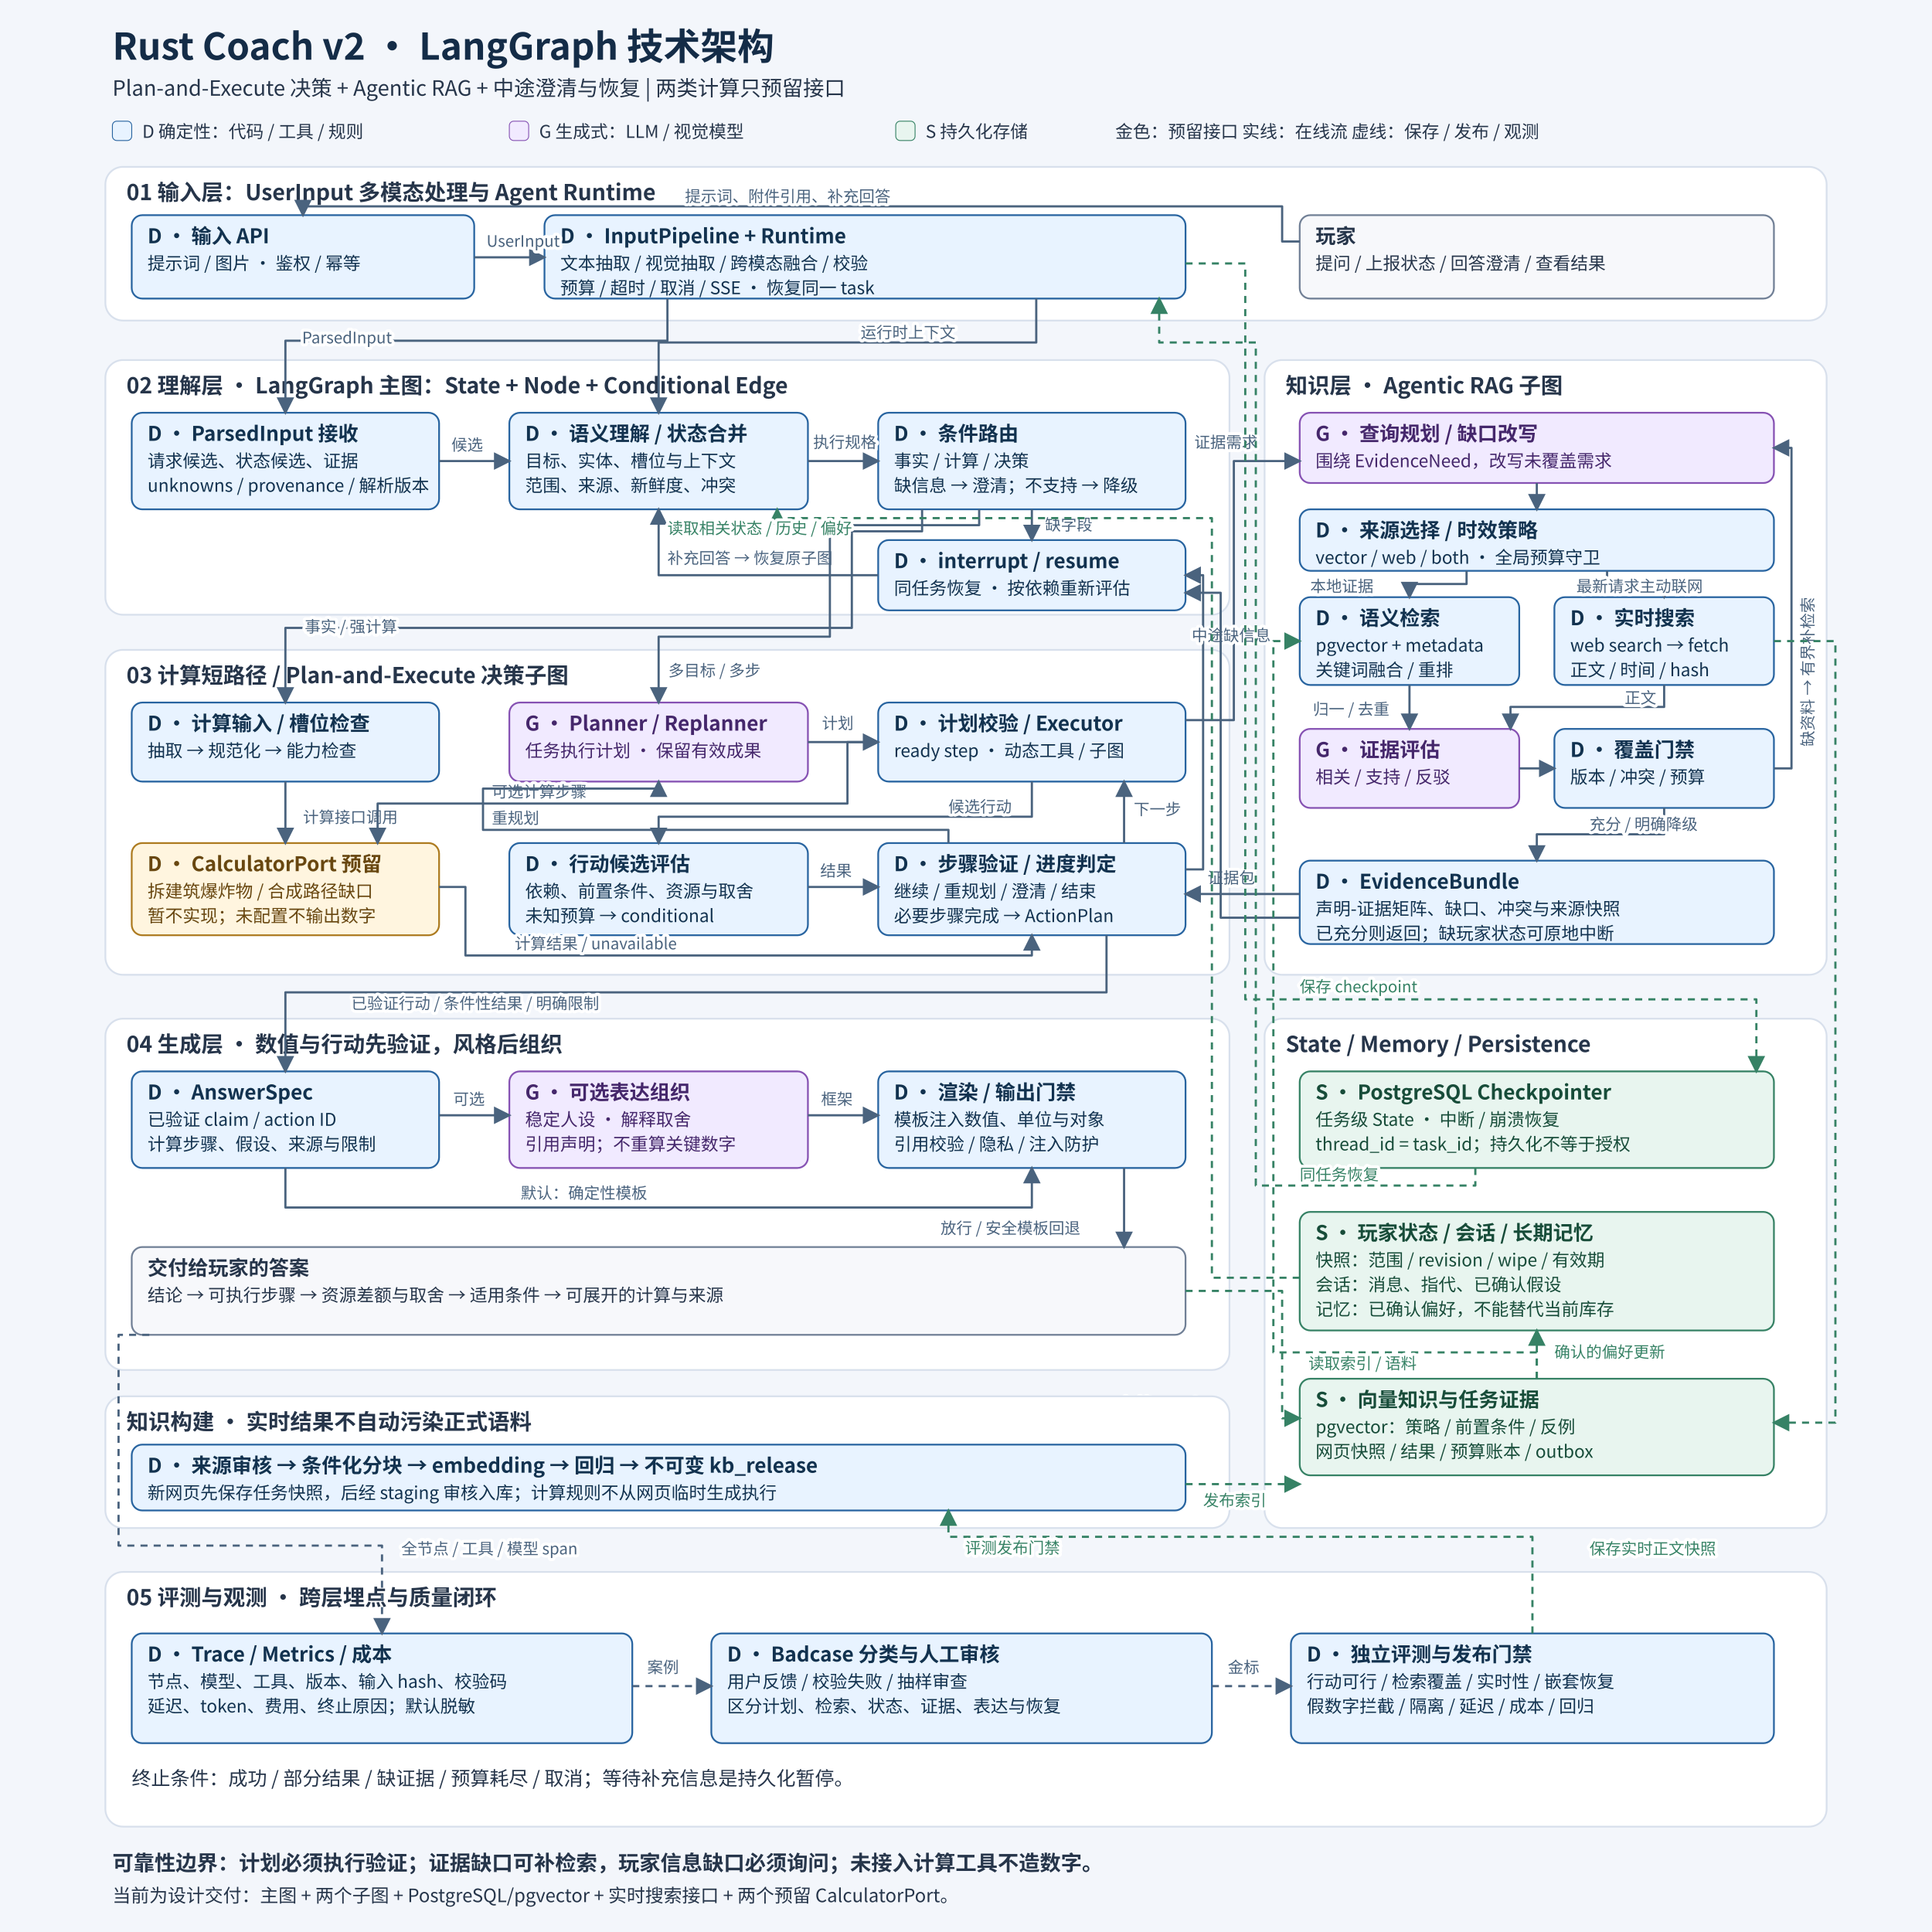
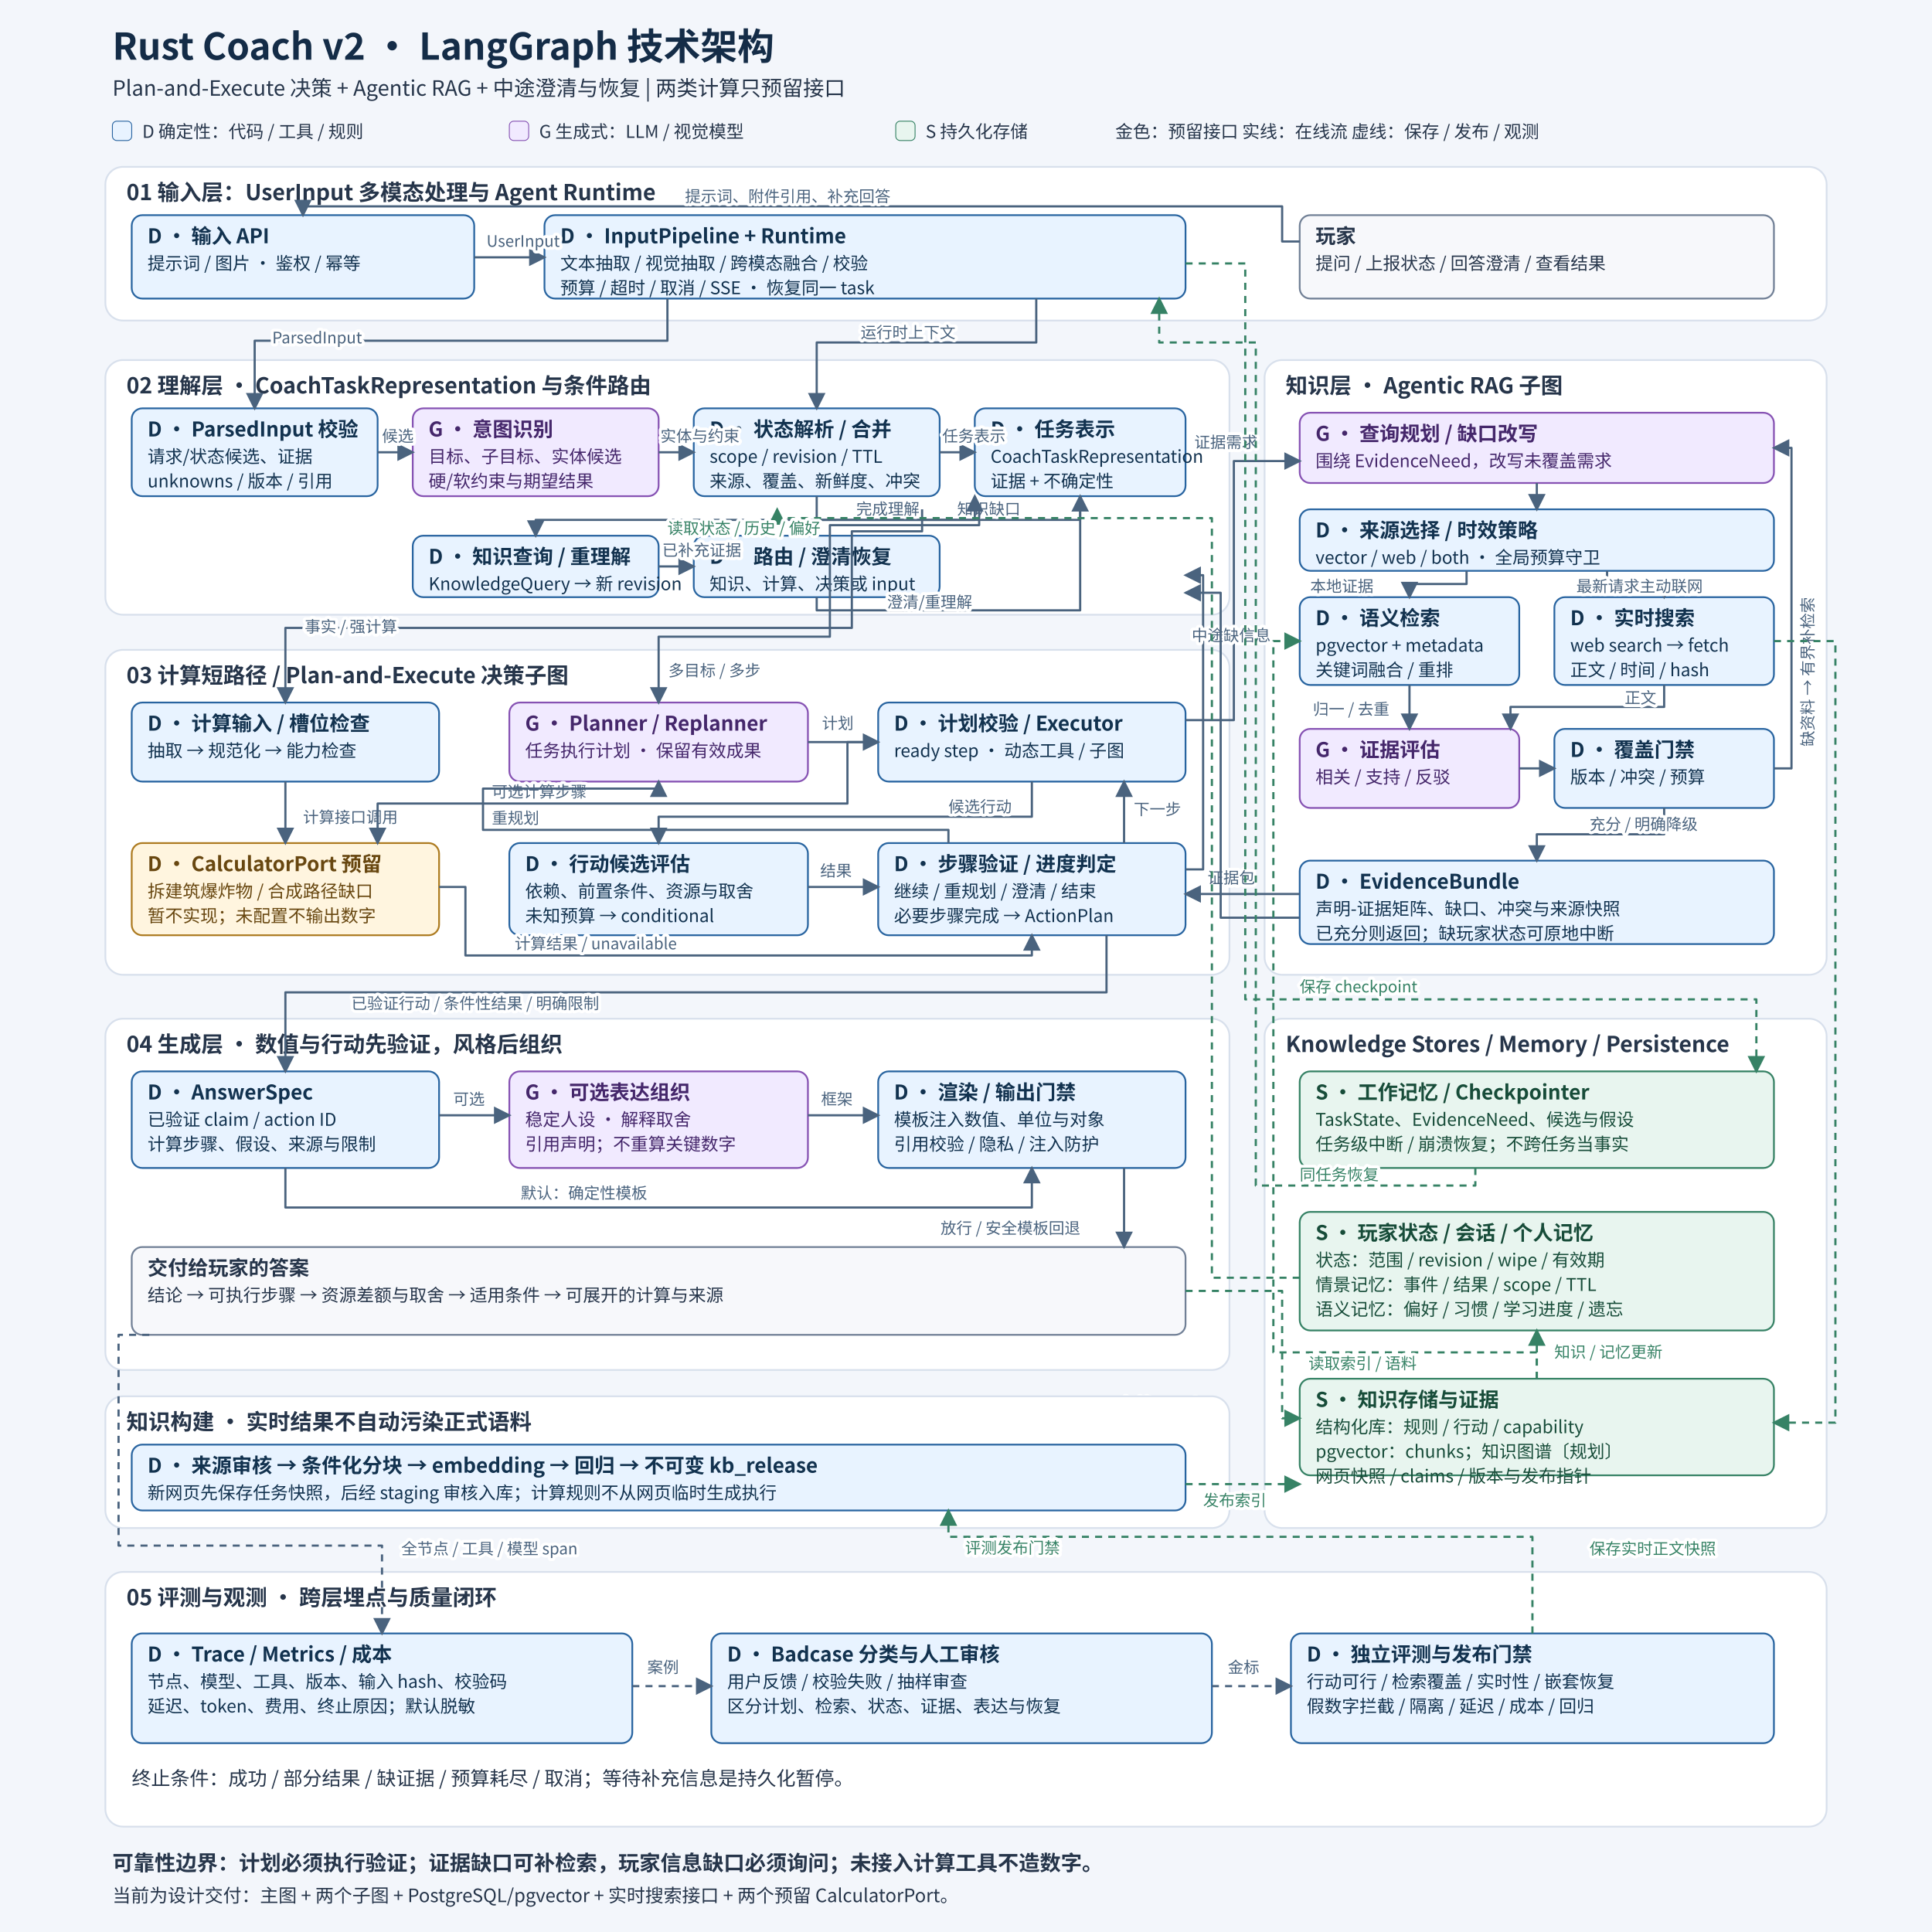
<svg xmlns="http://www.w3.org/2000/svg" width="2200" height="2200" viewBox="0 0 2200 2200" role="img" aria-labelledby="title description">
  <defs>
    <marker id="arrow" markerWidth="8" markerHeight="8" refX="7" refY="4" orient="auto">
      <path d="M0 0 L8 4 L0 8 Z" fill="#4a637e" />
    </marker>
    <marker id="arrow-green" markerWidth="8" markerHeight="8" refX="7" refY="4" orient="auto">
      <path d="M0 0 L8 4 L0 8 Z" fill="#368265" />
    </marker>
  </defs>
  <rect width="2200" height="2200" fill="#f3f6fb" />
  <g transform="translate(80 0)" font-family="PingFang SC, Noto Sans CJK SC, Microsoft YaHei, sans-serif">
    <text x="48" y="68" font-size="42" font-weight="800" fill="#142c47">Rust Coach v2 · LangGraph 技术架构</text>
    <text x="48" y="109" font-size="24" font-weight="400" fill="#26354a">Plan-and-Execute 决策  +  Agentic RAG  +  中途澄清与恢复  |  两类计算只预留接口</text>
    <rect x="48" y="138" width="22" height="22" rx="5" fill="#e8f3ff" stroke="#2864a0" />
    <text x="82" y="157" font-size="20" font-weight="400" fill="#26354a">D  确定性：代码 / 工具 / 规则</text>
    <rect x="500" y="138" width="22" height="22" rx="5" fill="#f1eaff" stroke="#8652b3" />
    <text x="534" y="157" font-size="20" font-weight="400" fill="#26354a">G  生成式：LLM / 视觉模型</text>
    <rect x="940" y="138" width="22" height="22" rx="5" fill="#e8f5ef" stroke="#368265" />
    <text x="974" y="157" font-size="20" font-weight="400" fill="#26354a">S  持久化存储</text>
    <text x="1190" y="157" font-size="20" font-weight="400" fill="#26354a">金色：预留接口   实线：在线流   虚线：保存 / 发布 / 观测</text>
    <rect x="40" y="190" width="1960" height="175" rx="20" fill="#ffffff" stroke="#d8e0ec" stroke-width="2" />
    <text x="64" y="228" font-size="25" font-weight="700" fill="#26354a">01  输入层：UserInput 多模态处理与 Agent Runtime</text>
    <rect x="70" y="245" width="390" height="95" rx="12" fill="#e8f3ff" stroke="#2864a0" stroke-width="2" />
    <text x="88" y="277" font-size="23" font-weight="700" fill="#12324f">D · 输入 API</text>
    <text x="88" y="307" font-size="20" font-weight="400" fill="#12324f">提示词 / 图片 · 鉴权 / 幂等</text>
    <rect x="540" y="245" width="730" height="95" rx="12" fill="#e8f3ff" stroke="#2864a0" stroke-width="2" />
    <text x="558" y="277" font-size="23" font-weight="700" fill="#12324f">D · InputPipeline + Runtime</text>
    <text x="558" y="307" font-size="20" font-weight="400" fill="#12324f">文本抽取 / 视觉抽取 / 跨模态融合 / 校验</text>
    <text x="558" y="335" font-size="20" font-weight="400" fill="#12324f">预算 / 超时 / 取消 / SSE · 恢复同一 task</text>
    <rect x="1400" y="245" width="540" height="95" rx="12" fill="#f7f8fb" stroke="#718096" stroke-width="2" />
    <text x="1418" y="277" font-size="23" font-weight="700" fill="#26354a">玩家</text>
    <text x="1418" y="307" font-size="20" font-weight="400" fill="#26354a">提问 / 上报状态 / 回答澄清 / 查看结果</text>
    <path d="M1400 275 H1380 V235 H265 V245" fill="none" stroke="#4a637e" stroke-width="2.5" stroke-linejoin="round" marker-end="url(#arrow)" />
    <text x="700" y="230" font-size="18" fill="#4a637e" paint-order="stroke" stroke="#ffffff" stroke-width="7" stroke-linejoin="round">提示词、附件引用、补充回答</text>
    <path d="M460 293 H540" fill="none" stroke="#4a637e" stroke-width="2.5" stroke-linejoin="round" marker-end="url(#arrow)" />
    <text x="474" y="281" font-size="18" fill="#4a637e" paint-order="stroke" stroke="#ffffff" stroke-width="7" stroke-linejoin="round">UserInput</text>
    <rect x="40" y="410" width="1280" height="290" rx="20" fill="#ffffff" stroke="#d8e0ec" stroke-width="2" />
-     <text x="64" y="448" font-size="25" font-weight="700" fill="#26354a">02  理解层 · LangGraph 主图：State + Node + Conditional Edge</text>
-     <rect x="70" y="470" width="350" height="110" rx="12" fill="#e8f3ff" stroke="#2864a0" stroke-width="2" />
-     <text x="88" y="502" font-size="23" font-weight="700" fill="#12324f">D · ParsedInput 接收</text>
-     <text x="88" y="532" font-size="20" font-weight="400" fill="#12324f">请求候选、状态候选、证据</text>
-     <text x="88" y="560" font-size="20" font-weight="400" fill="#12324f">unknowns / provenance / 解析版本</text>
-     <rect x="500" y="470" width="340" height="110" rx="12" fill="#e8f3ff" stroke="#2864a0" stroke-width="2" />
-     <text x="518" y="502" font-size="23" font-weight="700" fill="#12324f">D · 语义理解 / 状态合并</text>
-     <text x="518" y="532" font-size="20" font-weight="400" fill="#12324f">目标、实体、槽位与上下文</text>
-     <text x="518" y="560" font-size="20" font-weight="400" fill="#12324f">范围、来源、新鲜度、冲突</text>
-     <rect x="920" y="470" width="350" height="110" rx="12" fill="#e8f3ff" stroke="#2864a0" stroke-width="2" />
-     <text x="938" y="502" font-size="23" font-weight="700" fill="#12324f">D · 条件路由</text>
-     <text x="938" y="532" font-size="20" font-weight="400" fill="#12324f">事实 / 计算 / 决策</text>
-     <text x="938" y="560" font-size="20" font-weight="400" fill="#12324f">缺信息 → 澄清；不支持 → 降级</text>
-     <rect x="920" y="615" width="350" height="80" rx="12" fill="#e8f3ff" stroke="#2864a0" stroke-width="2" />
-     <text x="938" y="647" font-size="23" font-weight="700" fill="#12324f">D · interrupt / resume</text>
-     <text x="938" y="677" font-size="20" font-weight="400" fill="#12324f">同任务恢复 · 按依赖重新评估</text>
-     <path d="M680 340 V388 H245 V470" fill="none" stroke="#4a637e" stroke-width="2.5" stroke-linejoin="round" marker-end="url(#arrow)" />
-     <text x="264" y="391" font-size="18" fill="#4a637e" paint-order="stroke" stroke="#ffffff" stroke-width="7" stroke-linejoin="round">ParsedInput</text>
-     <path d="M1100 340 V390 H670 V470" fill="none" stroke="#4a637e" stroke-width="2.5" stroke-linejoin="round" marker-end="url(#arrow)" />
+     <text x="64" y="448" font-size="25" font-weight="700" fill="#26354a">02  理解层 · CoachTaskRepresentation 与条件路由</text>
+     <rect x="70" y="465" width="280" height="100" rx="12" fill="#e8f3ff" stroke="#2864a0" stroke-width="2" />
+     <text x="88" y="497" font-size="23" font-weight="700" fill="#12324f">D · ParsedInput 校验</text>
+     <text x="88" y="527" font-size="20" font-weight="400" fill="#12324f">请求/状态候选、证据</text>
+     <text x="88" y="555" font-size="20" font-weight="400" fill="#12324f">unknowns / 版本 / 引用</text>
+     <rect x="390" y="465" width="280" height="100" rx="12" fill="#f1eaff" stroke="#8652b3" stroke-width="2" />
+     <text x="408" y="497" font-size="23" font-weight="700" fill="#45276b">G · 意图识别</text>
+     <text x="408" y="527" font-size="20" font-weight="400" fill="#45276b">目标、子目标、实体候选</text>
+     <text x="408" y="555" font-size="20" font-weight="400" fill="#45276b">硬/软约束与期望结果</text>
+     <rect x="710" y="465" width="280" height="100" rx="12" fill="#e8f3ff" stroke="#2864a0" stroke-width="2" />
+     <text x="728" y="497" font-size="23" font-weight="700" fill="#12324f">D · 状态解析 / 合并</text>
+     <text x="728" y="527" font-size="20" font-weight="400" fill="#12324f">scope / revision / TTL</text>
+     <text x="728" y="555" font-size="20" font-weight="400" fill="#12324f">来源、覆盖、新鲜度、冲突</text>
+     <rect x="1030" y="465" width="240" height="100" rx="12" fill="#e8f3ff" stroke="#2864a0" stroke-width="2" />
+     <text x="1048" y="497" font-size="23" font-weight="700" fill="#12324f">D · 任务表示</text>
+     <text x="1048" y="527" font-size="20" font-weight="400" fill="#12324f">CoachTaskRepresentation</text>
+     <text x="1048" y="555" font-size="20" font-weight="400" fill="#12324f">证据 + 不确定性</text>
+     <rect x="390" y="610" width="280" height="70" rx="12" fill="#e8f3ff" stroke="#2864a0" stroke-width="2" />
+     <text x="408" y="642" font-size="23" font-weight="700" fill="#12324f">D · 知识查询 / 重理解</text>
+     <text x="408" y="672" font-size="20" font-weight="400" fill="#12324f">KnowledgeQuery → 新 revision</text>
+     <rect x="710" y="610" width="280" height="70" rx="12" fill="#e8f3ff" stroke="#2864a0" stroke-width="2" />
+     <text x="728" y="642" font-size="23" font-weight="700" fill="#12324f">D · 路由 / 澄清恢复</text>
+     <text x="728" y="672" font-size="20" font-weight="400" fill="#12324f">知识、计算、决策或 input</text>
+     <path d="M680 340 V388 H210 V465" fill="none" stroke="#4a637e" stroke-width="2.5" stroke-linejoin="round" marker-end="url(#arrow)" />
+     <text x="230" y="391" font-size="18" fill="#4a637e" paint-order="stroke" stroke="#ffffff" stroke-width="7" stroke-linejoin="round">ParsedInput</text>
+     <path d="M1100 340 V390 H850 V465" fill="none" stroke="#4a637e" stroke-width="2.5" stroke-linejoin="round" marker-end="url(#arrow)" />
    <text x="900" y="385" font-size="18" fill="#4a637e" paint-order="stroke" stroke="#ffffff" stroke-width="7" stroke-linejoin="round">运行时上下文</text>
-     <path d="M420 525 H500" fill="none" stroke="#4a637e" stroke-width="2.5" stroke-linejoin="round" marker-end="url(#arrow)" />
-     <text x="434" y="513" font-size="18" fill="#4a637e" paint-order="stroke" stroke="#ffffff" stroke-width="7" stroke-linejoin="round">候选</text>
-     <path d="M840 525 H920" fill="none" stroke="#4a637e" stroke-width="2.5" stroke-linejoin="round" marker-end="url(#arrow)" />
-     <text x="846" y="510" font-size="18" fill="#4a637e" paint-order="stroke" stroke="#ffffff" stroke-width="7" stroke-linejoin="round">执行规格</text>
-     <path d="M1095 580 V615" fill="none" stroke="#4a637e" stroke-width="2.5" stroke-linejoin="round" marker-end="url(#arrow)" />
-     <text x="1110" y="604" font-size="18" fill="#4a637e" paint-order="stroke" stroke="#ffffff" stroke-width="7" stroke-linejoin="round">缺字段</text>
-     <path d="M920 655 H670 V580" fill="none" stroke="#4a637e" stroke-width="2.5" stroke-linejoin="round" marker-end="url(#arrow)" />
-     <text x="680" y="642" font-size="18" fill="#4a637e" paint-order="stroke" stroke="#ffffff" stroke-width="7" stroke-linejoin="round">补充回答 → 恢复原子图</text>
+     <path d="M350 515 H390" fill="none" stroke="#4a637e" stroke-width="2.5" stroke-linejoin="round" marker-end="url(#arrow)" />
+     <text x="355" y="503" font-size="18" fill="#4a637e" paint-order="stroke" stroke="#ffffff" stroke-width="7" stroke-linejoin="round">候选</text>
+     <path d="M670 515 H710" fill="none" stroke="#4a637e" stroke-width="2.5" stroke-linejoin="round" marker-end="url(#arrow)" />
+     <text x="672" y="503" font-size="18" fill="#4a637e" paint-order="stroke" stroke="#ffffff" stroke-width="7" stroke-linejoin="round">实体与约束</text>
+     <path d="M990 515 H1030" fill="none" stroke="#4a637e" stroke-width="2.5" stroke-linejoin="round" marker-end="url(#arrow)" />
+     <text x="993" y="503" font-size="18" fill="#4a637e" paint-order="stroke" stroke="#ffffff" stroke-width="7" stroke-linejoin="round">任务表示</text>
+     <path d="M1150 565 V592 H530 V610" fill="none" stroke="#4a637e" stroke-width="2.5" stroke-linejoin="round" marker-end="url(#arrow)" />
+     <text x="1010" y="586" font-size="18" fill="#4a637e" paint-order="stroke" stroke="#ffffff" stroke-width="7" stroke-linejoin="round">知识缺口</text>
+     <path d="M670 645 H710" fill="none" stroke="#4a637e" stroke-width="2.5" stroke-linejoin="round" marker-end="url(#arrow)" />
+     <text x="674" y="633" font-size="18" fill="#4a637e" paint-order="stroke" stroke="#ffffff" stroke-width="7" stroke-linejoin="round">已补充证据</text>
+     <path d="M850 565 V592 H1030 V565" fill="none" stroke="#4a637e" stroke-width="2.5" stroke-linejoin="round" marker-end="url(#arrow)" />
+     <text x="895" y="586" font-size="18" fill="#4a637e" paint-order="stroke" stroke="#ffffff" stroke-width="7" stroke-linejoin="round">完成理解</text>
+     <path d="M850 680 V695 H1150 V565" fill="none" stroke="#4a637e" stroke-width="2.5" stroke-linejoin="round" marker-end="url(#arrow)" />
+     <text x="930" y="692" font-size="18" fill="#4a637e" paint-order="stroke" stroke="#ffffff" stroke-width="7" stroke-linejoin="round">澄清/重理解</text>
    <rect x="1360" y="410" width="640" height="700" rx="20" fill="#ffffff" stroke="#d8e0ec" stroke-width="2" />
    <text x="1384" y="448" font-size="25" font-weight="700" fill="#26354a">知识层 · Agentic RAG 子图</text>
    <rect x="1400" y="470" width="540" height="80" rx="12" fill="#f1eaff" stroke="#8652b3" stroke-width="2" />
    <text x="1418" y="502" font-size="23" font-weight="700" fill="#45276b">G · 查询规划 / 缺口改写</text>
    <text x="1418" y="532" font-size="20" font-weight="400" fill="#45276b">围绕 EvidenceNeed，改写未覆盖需求</text>
    <rect x="1400" y="580" width="540" height="70" rx="12" fill="#e8f3ff" stroke="#2864a0" stroke-width="2" />
    <text x="1418" y="612" font-size="23" font-weight="700" fill="#12324f">D · 来源选择 / 时效策略</text>
    <text x="1418" y="642" font-size="20" font-weight="400" fill="#12324f">vector / web / both · 全局预算守卫</text>
    <rect x="1400" y="680" width="250" height="100" rx="12" fill="#e8f3ff" stroke="#2864a0" stroke-width="2" />
    <text x="1418" y="712" font-size="23" font-weight="700" fill="#12324f">D · 语义检索</text>
    <text x="1418" y="742" font-size="20" font-weight="400" fill="#12324f">pgvector + metadata</text>
    <text x="1418" y="770" font-size="20" font-weight="400" fill="#12324f">关键词融合 / 重排</text>
    <rect x="1690" y="680" width="250" height="100" rx="12" fill="#e8f3ff" stroke="#2864a0" stroke-width="2" />
    <text x="1708" y="712" font-size="23" font-weight="700" fill="#12324f">D · 实时搜索</text>
    <text x="1708" y="742" font-size="20" font-weight="400" fill="#12324f">web search → fetch</text>
    <text x="1708" y="770" font-size="20" font-weight="400" fill="#12324f">正文 / 时间 / hash</text>
    <rect x="1400" y="830" width="250" height="90" rx="12" fill="#f1eaff" stroke="#8652b3" stroke-width="2" />
    <text x="1418" y="862" font-size="23" font-weight="700" fill="#45276b">G · 证据评估</text>
    <text x="1418" y="892" font-size="20" font-weight="400" fill="#45276b">相关 / 支持 / 反驳</text>
    <rect x="1690" y="830" width="250" height="90" rx="12" fill="#e8f3ff" stroke="#2864a0" stroke-width="2" />
    <text x="1708" y="862" font-size="23" font-weight="700" fill="#12324f">D · 覆盖门禁</text>
    <text x="1708" y="892" font-size="20" font-weight="400" fill="#12324f">版本 / 冲突 / 预算</text>
    <rect x="1400" y="980" width="540" height="95" rx="12" fill="#e8f3ff" stroke="#2864a0" stroke-width="2" />
    <text x="1418" y="1012" font-size="23" font-weight="700" fill="#12324f">D · EvidenceBundle</text>
    <text x="1418" y="1042" font-size="20" font-weight="400" fill="#12324f">声明-证据矩阵、缺口、冲突与来源快照</text>
    <text x="1418" y="1070" font-size="20" font-weight="400" fill="#12324f">已充分则返回；缺玩家状态可原地中断</text>
    <path d="M1670 550 V580" fill="none" stroke="#4a637e" stroke-width="2.5" stroke-linejoin="round" marker-end="url(#arrow)" />
    <path d="M1590 650 V665 H1525 V680" fill="none" stroke="#4a637e" stroke-width="2.5" stroke-linejoin="round" marker-end="url(#arrow)" />
    <text x="1412" y="674" font-size="18" fill="#4a637e" paint-order="stroke" stroke="#ffffff" stroke-width="7" stroke-linejoin="round">本地证据</text>
    <path d="M1750 650 V665 H1815 V680" fill="none" stroke="#4a637e" stroke-width="2.5" stroke-linejoin="round" marker-end="url(#arrow)" />
    <text x="1715" y="674" font-size="18" fill="#4a637e" paint-order="stroke" stroke="#ffffff" stroke-width="7" stroke-linejoin="round">最新请求主动联网</text>
    <path d="M1525 780 V830" fill="none" stroke="#4a637e" stroke-width="2.5" stroke-linejoin="round" marker-end="url(#arrow)" />
    <text x="1415" y="814" font-size="18" fill="#4a637e" paint-order="stroke" stroke="#ffffff" stroke-width="7" stroke-linejoin="round">归一 / 去重</text>
    <path d="M1815 780 V805 H1640 V830" fill="none" stroke="#4a637e" stroke-width="2.5" stroke-linejoin="round" marker-end="url(#arrow)" />
    <text x="1770" y="801" font-size="18" fill="#4a637e" paint-order="stroke" stroke="#ffffff" stroke-width="7" stroke-linejoin="round">正文</text>
    <path d="M1650 875 H1690" fill="none" stroke="#4a637e" stroke-width="2.5" stroke-linejoin="round" marker-end="url(#arrow)" />
    <path d="M1815 920 V950 H1670 V980" fill="none" stroke="#4a637e" stroke-width="2.5" stroke-linejoin="round" marker-end="url(#arrow)" />
    <text x="1730" y="945" font-size="18" fill="#4a637e" paint-order="stroke" stroke="#ffffff" stroke-width="7" stroke-linejoin="round">充分 / 明确降级</text>
    <path d="M1940 875 H1960 V510 H1940" fill="none" stroke="#4a637e" stroke-width="2.5" stroke-linejoin="round" marker-end="url(#arrow)" />
    <text transform="translate(1985 850) rotate(-90)" font-size="18" fill="#4a637e">缺资料 → 有界补检索</text>
    <rect x="40" y="740" width="1280" height="370" rx="20" fill="#ffffff" stroke="#d8e0ec" stroke-width="2" />
    <text x="64" y="778" font-size="25" font-weight="700" fill="#26354a">03  计算短路径 / Plan-and-Execute 决策子图</text>
    <rect x="70" y="800" width="350" height="90" rx="12" fill="#e8f3ff" stroke="#2864a0" stroke-width="2" />
    <text x="88" y="832" font-size="23" font-weight="700" fill="#12324f">D · 计算输入 / 槽位检查</text>
    <text x="88" y="862" font-size="20" font-weight="400" fill="#12324f">抽取 → 规范化 → 能力检查</text>
    <rect x="500" y="800" width="340" height="90" rx="12" fill="#f1eaff" stroke="#8652b3" stroke-width="2" />
    <text x="518" y="832" font-size="23" font-weight="700" fill="#45276b">G · Planner / Replanner</text>
    <text x="518" y="862" font-size="20" font-weight="400" fill="#45276b">任务执行计划 · 保留有效成果</text>
    <rect x="920" y="800" width="350" height="90" rx="12" fill="#e8f3ff" stroke="#2864a0" stroke-width="2" />
    <text x="938" y="832" font-size="23" font-weight="700" fill="#12324f">D · 计划校验 / Executor</text>
    <text x="938" y="862" font-size="20" font-weight="400" fill="#12324f">ready step · 动态工具 / 子图</text>
    <rect x="500" y="960" width="340" height="105" rx="12" fill="#e8f3ff" stroke="#2864a0" stroke-width="2" />
    <text x="518" y="992" font-size="23" font-weight="700" fill="#12324f">D · 行动候选评估</text>
    <text x="518" y="1022" font-size="20" font-weight="400" fill="#12324f">依赖、前置条件、资源与取舍</text>
    <text x="518" y="1050" font-size="20" font-weight="400" fill="#12324f">未知预算 → conditional</text>
    <rect x="920" y="960" width="350" height="105" rx="12" fill="#e8f3ff" stroke="#2864a0" stroke-width="2" />
    <text x="938" y="992" font-size="23" font-weight="700" fill="#12324f">D · 步骤验证 / 进度判定</text>
    <text x="938" y="1022" font-size="20" font-weight="400" fill="#12324f">继续 / 重规划 / 澄清 / 结束</text>
    <text x="938" y="1050" font-size="20" font-weight="400" fill="#12324f">必要步骤完成 → ActionPlan</text>
    <rect x="70" y="960" width="350" height="105" rx="12" fill="#fff5df" stroke="#ad7b20" stroke-width="2" />
    <text x="88" y="992" font-size="23" font-weight="700" fill="#684710">D · CalculatorPort 预留</text>
    <text x="88" y="1022" font-size="20" font-weight="400" fill="#684710">拆建筑爆炸物 / 合成路径缺口</text>
    <text x="88" y="1050" font-size="20" font-weight="400" fill="#684710">暂不实现；未配置不输出数字</text>
    <path d="M970 580 V605 H890 V715 H245 V800" fill="none" stroke="#4a637e" stroke-width="2.5" stroke-linejoin="round" marker-end="url(#arrow)" />
    <text x="267" y="720" font-size="18" fill="#4a637e" paint-order="stroke" stroke="#ffffff" stroke-width="7" stroke-linejoin="round">事实 / 强计算</text>
    <path d="M1035 580 V598 H865 V725 H670 V800" fill="none" stroke="#4a637e" stroke-width="2.5" stroke-linejoin="round" marker-end="url(#arrow)" />
    <text x="681" y="770" font-size="18" fill="#4a637e" paint-order="stroke" stroke="#ffffff" stroke-width="7" stroke-linejoin="round">多目标 / 多步</text>
    <path d="M840 845 H920" fill="none" stroke="#4a637e" stroke-width="2.5" stroke-linejoin="round" marker-end="url(#arrow)" />
    <text x="856" y="830" font-size="18" fill="#4a637e" paint-order="stroke" stroke="#ffffff" stroke-width="7" stroke-linejoin="round">计划</text>
    <path d="M1095 890 V930 H670 V960" fill="none" stroke="#4a637e" stroke-width="2.5" stroke-linejoin="round" marker-end="url(#arrow)" />
    <text x="1000" y="925" font-size="18" fill="#4a637e" paint-order="stroke" stroke="#ffffff" stroke-width="7" stroke-linejoin="round">候选行动</text>
    <path d="M245 890 V960" fill="none" stroke="#4a637e" stroke-width="2.5" stroke-linejoin="round" marker-end="url(#arrow)" />
    <text x="265" y="937" font-size="18" fill="#4a637e" paint-order="stroke" stroke="#ffffff" stroke-width="7" stroke-linejoin="round">计算接口调用</text>
    <path d="M920 845 H885 V915 H350 V960" fill="none" stroke="#4a637e" stroke-width="2.5" stroke-linejoin="round" marker-end="url(#arrow)" />
    <text x="480" y="908" font-size="18" fill="#4a637e" paint-order="stroke" stroke="#ffffff" stroke-width="7" stroke-linejoin="round">可选计算步骤</text>
    <path d="M840 1010 H920" fill="none" stroke="#4a637e" stroke-width="2.5" stroke-linejoin="round" marker-end="url(#arrow)" />
    <text x="854" y="998" font-size="18" fill="#4a637e" paint-order="stroke" stroke="#ffffff" stroke-width="7" stroke-linejoin="round">结果</text>
    <path d="M420 1010 H450 V1088 H1095 V1065" fill="none" stroke="#4a637e" stroke-width="2.5" stroke-linejoin="round" marker-end="url(#arrow)" />
    <text x="506" y="1081" font-size="18" fill="#4a637e" paint-order="stroke" stroke="#ffffff" stroke-width="7" stroke-linejoin="round">计算结果 / unavailable</text>
    <path d="M1000 960 V945 H470 V898 H670 V890" fill="none" stroke="#4a637e" stroke-width="2.5" stroke-linejoin="round" marker-end="url(#arrow)" />
    <text x="480" y="938" font-size="18" fill="#4a637e" paint-order="stroke" stroke="#ffffff" stroke-width="7" stroke-linejoin="round">重规划</text>
    <path d="M1200 960 V890" fill="none" stroke="#4a637e" stroke-width="2.5" stroke-linejoin="round" marker-end="url(#arrow)" />
    <text x="1211" y="928" font-size="18" fill="#4a637e" paint-order="stroke" stroke="#ffffff" stroke-width="7" stroke-linejoin="round">下一步</text>
    <path d="M1270 820 H1325 V525 H1400" fill="none" stroke="#4a637e" stroke-width="2.5" stroke-linejoin="round" marker-end="url(#arrow)" />
    <text x="1280" y="510" font-size="18" fill="#4a637e" paint-order="stroke" stroke="#ffffff" stroke-width="7" stroke-linejoin="round">证据需求</text>
    <path d="M1400 1018 H1270" fill="none" stroke="#4a637e" stroke-width="2.5" stroke-linejoin="round" marker-end="url(#arrow)" />
    <text x="1295" y="1006" font-size="18" fill="#4a637e" paint-order="stroke" stroke="#ffffff" stroke-width="7" stroke-linejoin="round">证据包</text>
    <path d="M1270 990 H1290 V655 H1270" fill="none" stroke="#4a637e" stroke-width="2.5" stroke-linejoin="round" marker-end="url(#arrow)" />
    <text x="1277" y="730" font-size="18" fill="#4a637e" paint-order="stroke" stroke="#ffffff" stroke-width="7" stroke-linejoin="round">中途缺信息</text>
    <path d="M1400 1045 H1310 V675 H1270" fill="none" stroke="#4a637e" stroke-width="2.5" stroke-linejoin="round" marker-end="url(#arrow)" />
    <rect x="40" y="1160" width="1280" height="400" rx="20" fill="#ffffff" stroke="#d8e0ec" stroke-width="2" />
    <text x="64" y="1198" font-size="25" font-weight="700" fill="#26354a">04  生成层 · 数值与行动先验证，风格后组织</text>
    <rect x="70" y="1220" width="350" height="110" rx="12" fill="#e8f3ff" stroke="#2864a0" stroke-width="2" />
    <text x="88" y="1252" font-size="23" font-weight="700" fill="#12324f">D · AnswerSpec</text>
    <text x="88" y="1282" font-size="20" font-weight="400" fill="#12324f">已验证 claim / action ID</text>
    <text x="88" y="1310" font-size="20" font-weight="400" fill="#12324f">计算步骤、假设、来源与限制</text>
    <rect x="500" y="1220" width="340" height="110" rx="12" fill="#f1eaff" stroke="#8652b3" stroke-width="2" />
    <text x="518" y="1252" font-size="23" font-weight="700" fill="#45276b">G · 可选表达组织</text>
    <text x="518" y="1282" font-size="20" font-weight="400" fill="#45276b">稳定人设 · 解释取舍</text>
    <text x="518" y="1310" font-size="20" font-weight="400" fill="#45276b">引用声明；不重算关键数字</text>
    <rect x="920" y="1220" width="350" height="110" rx="12" fill="#e8f3ff" stroke="#2864a0" stroke-width="2" />
    <text x="938" y="1252" font-size="23" font-weight="700" fill="#12324f">D · 渲染 / 输出门禁</text>
    <text x="938" y="1282" font-size="20" font-weight="400" fill="#12324f">模板注入数值、单位与对象</text>
    <text x="938" y="1310" font-size="20" font-weight="400" fill="#12324f">引用校验 / 隐私 / 注入防护</text>
    <rect x="70" y="1420" width="1200" height="100" rx="12" fill="#f7f8fb" stroke="#718096" stroke-width="2" />
    <text x="88" y="1452" font-size="23" font-weight="700" fill="#26354a">交付给玩家的答案</text>
    <text x="88" y="1482" font-size="20" font-weight="400" fill="#26354a">结论 → 可执行步骤 → 资源差额与取舍 → 适用条件 → 可展开的计算与来源</text>
    <path d="M1180 1065 V1130 H245 V1220" fill="none" stroke="#4a637e" stroke-width="2.5" stroke-linejoin="round" marker-end="url(#arrow)" />
    <text x="320" y="1149" font-size="18" fill="#4a637e" paint-order="stroke" stroke="#ffffff" stroke-width="7" stroke-linejoin="round">已验证行动 / 条件性结果 / 明确限制</text>
    <path d="M420 1270 H500" fill="none" stroke="#4a637e" stroke-width="2.5" stroke-linejoin="round" marker-end="url(#arrow)" />
    <text x="436" y="1258" font-size="18" fill="#4a637e" paint-order="stroke" stroke="#ffffff" stroke-width="7" stroke-linejoin="round">可选</text>
    <path d="M840 1270 H920" fill="none" stroke="#4a637e" stroke-width="2.5" stroke-linejoin="round" marker-end="url(#arrow)" />
    <text x="855" y="1258" font-size="18" fill="#4a637e" paint-order="stroke" stroke="#ffffff" stroke-width="7" stroke-linejoin="round">框架</text>
    <path d="M245 1330 V1375 H1095 V1330" fill="none" stroke="#4a637e" stroke-width="2.5" stroke-linejoin="round" marker-end="url(#arrow)" />
    <text x="513" y="1365" font-size="18" fill="#4a637e" paint-order="stroke" stroke="#ffffff" stroke-width="7" stroke-linejoin="round">默认：确定性模板</text>
    <path d="M1200 1330 V1420" fill="none" stroke="#4a637e" stroke-width="2.5" stroke-linejoin="round" marker-end="url(#arrow)" />
    <text x="991" y="1405" font-size="18" fill="#4a637e" paint-order="stroke" stroke="#ffffff" stroke-width="7" stroke-linejoin="round">放行 / 安全模板回退</text>
    <rect x="1360" y="1160" width="640" height="580" rx="20" fill="#ffffff" stroke="#d8e0ec" stroke-width="2" />
-     <text x="1384" y="1198" font-size="25" font-weight="700" fill="#26354a">State / Memory / Persistence</text>
+     <text x="1384" y="1198" font-size="25" font-weight="700" fill="#26354a">Knowledge Stores / Memory / Persistence</text>
    <rect x="1400" y="1220" width="540" height="110" rx="12" fill="#e8f5ef" stroke="#368265" stroke-width="2" />
-     <text x="1418" y="1252" font-size="23" font-weight="700" fill="#174c39">S · PostgreSQL Checkpointer</text>
-     <text x="1418" y="1282" font-size="20" font-weight="400" fill="#174c39">任务级 State · 中断 / 崩溃恢复</text>
-     <text x="1418" y="1310" font-size="20" font-weight="400" fill="#174c39">thread_id = task_id；持久化不等于授权</text>
+     <text x="1418" y="1252" font-size="23" font-weight="700" fill="#174c39">S · 工作记忆 / Checkpointer</text>
+     <text x="1418" y="1282" font-size="20" font-weight="400" fill="#174c39">TaskState、EvidenceNeed、候选与假设</text>
+     <text x="1418" y="1310" font-size="20" font-weight="400" fill="#174c39">任务级中断 / 崩溃恢复；不跨任务当事实</text>
    <rect x="1400" y="1380" width="540" height="135" rx="12" fill="#e8f5ef" stroke="#368265" stroke-width="2" />
-     <text x="1418" y="1412" font-size="23" font-weight="700" fill="#174c39">S · 玩家状态 / 会话 / 长期记忆</text>
-     <text x="1418" y="1442" font-size="20" font-weight="400" fill="#174c39">快照：范围 / revision / wipe / 有效期</text>
-     <text x="1418" y="1470" font-size="20" font-weight="400" fill="#174c39">会话：消息、指代、已确认假设</text>
-     <text x="1418" y="1498" font-size="20" font-weight="400" fill="#174c39">记忆：已确认偏好，不能替代当前库存</text>
+     <text x="1418" y="1412" font-size="23" font-weight="700" fill="#174c39">S · 玩家状态 / 会话 / 个人记忆</text>
+     <text x="1418" y="1442" font-size="20" font-weight="400" fill="#174c39">状态：范围 / revision / wipe / 有效期</text>
+     <text x="1418" y="1470" font-size="20" font-weight="400" fill="#174c39">情景记忆：事件 / 结果 / scope / TTL</text>
+     <text x="1418" y="1498" font-size="20" font-weight="400" fill="#174c39">语义记忆：偏好 / 习惯 / 学习进度 / 遗忘</text>
    <rect x="1400" y="1570" width="540" height="110" rx="12" fill="#e8f5ef" stroke="#368265" stroke-width="2" />
-     <text x="1418" y="1602" font-size="23" font-weight="700" fill="#174c39">S · 向量知识与任务证据</text>
-     <text x="1418" y="1632" font-size="20" font-weight="400" fill="#174c39">pgvector：策略 / 前置条件 / 反例</text>
-     <text x="1418" y="1660" font-size="20" font-weight="400" fill="#174c39">网页快照 / 结果 / 预算账本 / outbox</text>
+     <text x="1418" y="1602" font-size="23" font-weight="700" fill="#174c39">S · 知识存储与证据</text>
+     <text x="1418" y="1632" font-size="20" font-weight="400" fill="#174c39">结构化库：规则 / 行动 / capability</text>
+     <text x="1418" y="1660" font-size="20" font-weight="400" fill="#174c39">pgvector：chunks；知识图谱〔规划〕</text>
+     <text x="1418" y="1688" font-size="20" font-weight="400" fill="#174c39">网页快照 / claims / 版本与发布指针</text>
    <path d="M1270 300 H1338 V1138 H1920 V1220" fill="none" stroke="#368265" stroke-width="2.5" stroke-linejoin="round" stroke-dasharray="8 7" marker-end="url(#arrow-green)" />
    <text x="1400" y="1130" font-size="18" fill="#368265" paint-order="stroke" stroke="#ffffff" stroke-width="7" stroke-linejoin="round">保存 checkpoint</text>
    <path d="M1600 1330 V1350 H1350 V390 H1240 V340" fill="none" stroke="#368265" stroke-width="2.5" stroke-linejoin="round" stroke-dasharray="8 7" marker-end="url(#arrow-green)" />
    <text x="1400" y="1344" font-size="18" fill="#368265" paint-order="stroke" stroke="#ffffff" stroke-width="7" stroke-linejoin="round">同任务恢复</text>
    <path d="M1400 1455 H1300 V590 H805 V580" fill="none" stroke="#368265" stroke-width="2.5" stroke-linejoin="round" stroke-dasharray="8 7" marker-end="url(#arrow-green)" />
-     <text x="680" y="608" font-size="18" fill="#368265" paint-order="stroke" stroke="#ffffff" stroke-width="7" stroke-linejoin="round">读取相关状态 / 历史 / 偏好</text>
+     <text x="680" y="608" font-size="18" fill="#368265" paint-order="stroke" stroke="#ffffff" stroke-width="7" stroke-linejoin="round">读取状态 / 历史 / 偏好</text>
    <path d="M1270 1470 H1380 V1615 H1400" fill="none" stroke="#368265" stroke-width="2.5" stroke-linejoin="round" stroke-dasharray="8 7" marker-end="url(#arrow-green)" />
    <text x="1196" y="1606" font-size="18" fill="#368265" paint-order="stroke" stroke="#ffffff" stroke-width="7" stroke-linejoin="round">归档 + outbox</text>
    <path d="M1670 1570 V1515" fill="none" stroke="#368265" stroke-width="2.5" stroke-linejoin="round" stroke-dasharray="8 7" marker-end="url(#arrow-green)" />
-     <text x="1690" y="1546" font-size="18" fill="#368265" paint-order="stroke" stroke="#ffffff" stroke-width="7" stroke-linejoin="round">确认的偏好更新</text>
+     <text x="1690" y="1546" font-size="18" fill="#368265" paint-order="stroke" stroke="#ffffff" stroke-width="7" stroke-linejoin="round">知识 / 记忆更新</text>
    <rect x="40" y="1590" width="1280" height="150" rx="20" fill="#ffffff" stroke="#d8e0ec" stroke-width="2" />
    <text x="64" y="1628" font-size="25" font-weight="700" fill="#26354a">知识构建 · 实时结果不自动污染正式语料</text>
    <rect x="70" y="1645" width="1200" height="75" rx="12" fill="#e8f3ff" stroke="#2864a0" stroke-width="2" />
    <text x="88" y="1677" font-size="23" font-weight="700" fill="#12324f">D · 来源审核 → 条件化分块 → embedding → 回归 → 不可变 kb_release</text>
    <text x="88" y="1707" font-size="20" font-weight="400" fill="#12324f">新网页先保存任务快照，后经 staging 审核入库；计算规则不从网页临时生成执行</text>
    <path d="M1270 1690 H1400" fill="none" stroke="#368265" stroke-width="2.5" stroke-linejoin="round" stroke-dasharray="8 7" marker-end="url(#arrow-green)" />
    <text x="1290" y="1715" font-size="18" fill="#368265" paint-order="stroke" stroke="#ffffff" stroke-width="7" stroke-linejoin="round">发布索引</text>
    <path d="M1670 1570 V1540 H1370 V730 H1400" fill="none" stroke="#368265" stroke-width="2.5" stroke-linejoin="round" stroke-dasharray="8 7" marker-end="url(#arrow-green)" />
    <text x="1410" y="1559" font-size="18" fill="#368265" paint-order="stroke" stroke="#ffffff" stroke-width="7" stroke-linejoin="round">读取索引 / 语料</text>
    <path d="M1940 730 H2010 V1620 H1940" fill="none" stroke="#368265" stroke-width="2.5" stroke-linejoin="round" stroke-dasharray="8 7" marker-end="url(#arrow-green)" />
    <text x="1730" y="1770" font-size="18" fill="#368265" paint-order="stroke" stroke="#ffffff" stroke-width="7" stroke-linejoin="round">保存实时正文快照</text>
    <rect x="40" y="1790" width="1960" height="290" rx="20" fill="#ffffff" stroke="#d8e0ec" stroke-width="2" />
    <text x="64" y="1828" font-size="25" font-weight="700" fill="#26354a">05  评测与观测 · 跨层埋点与质量闭环</text>
    <rect x="70" y="1860" width="570" height="125" rx="12" fill="#e8f3ff" stroke="#2864a0" stroke-width="2" />
    <text x="88" y="1892" font-size="23" font-weight="700" fill="#12324f">D · Trace / Metrics / 成本</text>
    <text x="88" y="1922" font-size="20" font-weight="400" fill="#12324f">节点、模型、工具、版本、输入 hash、校验码</text>
    <text x="88" y="1950" font-size="20" font-weight="400" fill="#12324f">延迟、token、费用、终止原因；默认脱敏</text>
    <rect x="730" y="1860" width="570" height="125" rx="12" fill="#e8f3ff" stroke="#2864a0" stroke-width="2" />
    <text x="748" y="1892" font-size="23" font-weight="700" fill="#12324f">D · Badcase 分类与人工审核</text>
    <text x="748" y="1922" font-size="20" font-weight="400" fill="#12324f">用户反馈 / 校验失败 / 抽样审查</text>
    <text x="748" y="1950" font-size="20" font-weight="400" fill="#12324f">区分计划、检索、状态、证据、表达与恢复</text>
    <rect x="1390" y="1860" width="550" height="125" rx="12" fill="#e8f3ff" stroke="#2864a0" stroke-width="2" />
    <text x="1408" y="1892" font-size="23" font-weight="700" fill="#12324f">D · 独立评测与发布门禁</text>
    <text x="1408" y="1922" font-size="20" font-weight="400" fill="#12324f">行动可行 / 检索覆盖 / 实时性 / 嵌套恢复</text>
    <text x="1408" y="1950" font-size="20" font-weight="400" fill="#12324f">假数字拦截 / 隔离 / 延迟 / 成本 / 回归</text>
    <path d="M90 1520 H55 V1760 H355 V1860" fill="none" stroke="#4a637e" stroke-width="2.5" stroke-linejoin="round" stroke-dasharray="8 7" marker-end="url(#arrow)" />
    <text x="377" y="1770" font-size="18" fill="#4a637e" paint-order="stroke" stroke="#ffffff" stroke-width="7" stroke-linejoin="round">全节点 / 工具 / 模型 span</text>
    <path d="M640 1920 H730" fill="none" stroke="#4a637e" stroke-width="2.5" stroke-linejoin="round" stroke-dasharray="8 7" marker-end="url(#arrow)" />
    <text x="657" y="1905" font-size="18" fill="#4a637e" paint-order="stroke" stroke="#ffffff" stroke-width="7" stroke-linejoin="round">案例</text>
    <path d="M1300 1920 H1390" fill="none" stroke="#4a637e" stroke-width="2.5" stroke-linejoin="round" stroke-dasharray="8 7" marker-end="url(#arrow)" />
    <text x="1318" y="1905" font-size="18" fill="#4a637e" paint-order="stroke" stroke="#ffffff" stroke-width="7" stroke-linejoin="round">金标</text>
    <path d="M1665 1860 V1750 H1000 V1720" fill="none" stroke="#368265" stroke-width="2.5" stroke-linejoin="round" stroke-dasharray="8 7" marker-end="url(#arrow-green)" />
    <text x="1019" y="1769" font-size="18" fill="#368265" paint-order="stroke" stroke="#ffffff" stroke-width="7" stroke-linejoin="round">评测发布门禁</text>
    <text x="70" y="2033" font-size="22" font-weight="500" fill="#26354a">终止条件：成功 / 部分结果 / 缺证据 / 预算耗尽 / 取消；等待补充信息是持久化暂停。</text>
    <text x="48" y="2130" font-size="24" font-weight="700" fill="#26354a">可靠性边界：计划必须执行验证；证据缺口可补检索，玩家信息缺口必须询问；未接入计算工具不造数字。</text>
    <text x="48" y="2166" font-size="21" font-weight="400" fill="#26354a">当前为设计交付：主图 + 两个子图 + PostgreSQL/pgvector + 实时搜索接口 + 两个预留 CalculatorPort。</text>
  </g>
</svg>
